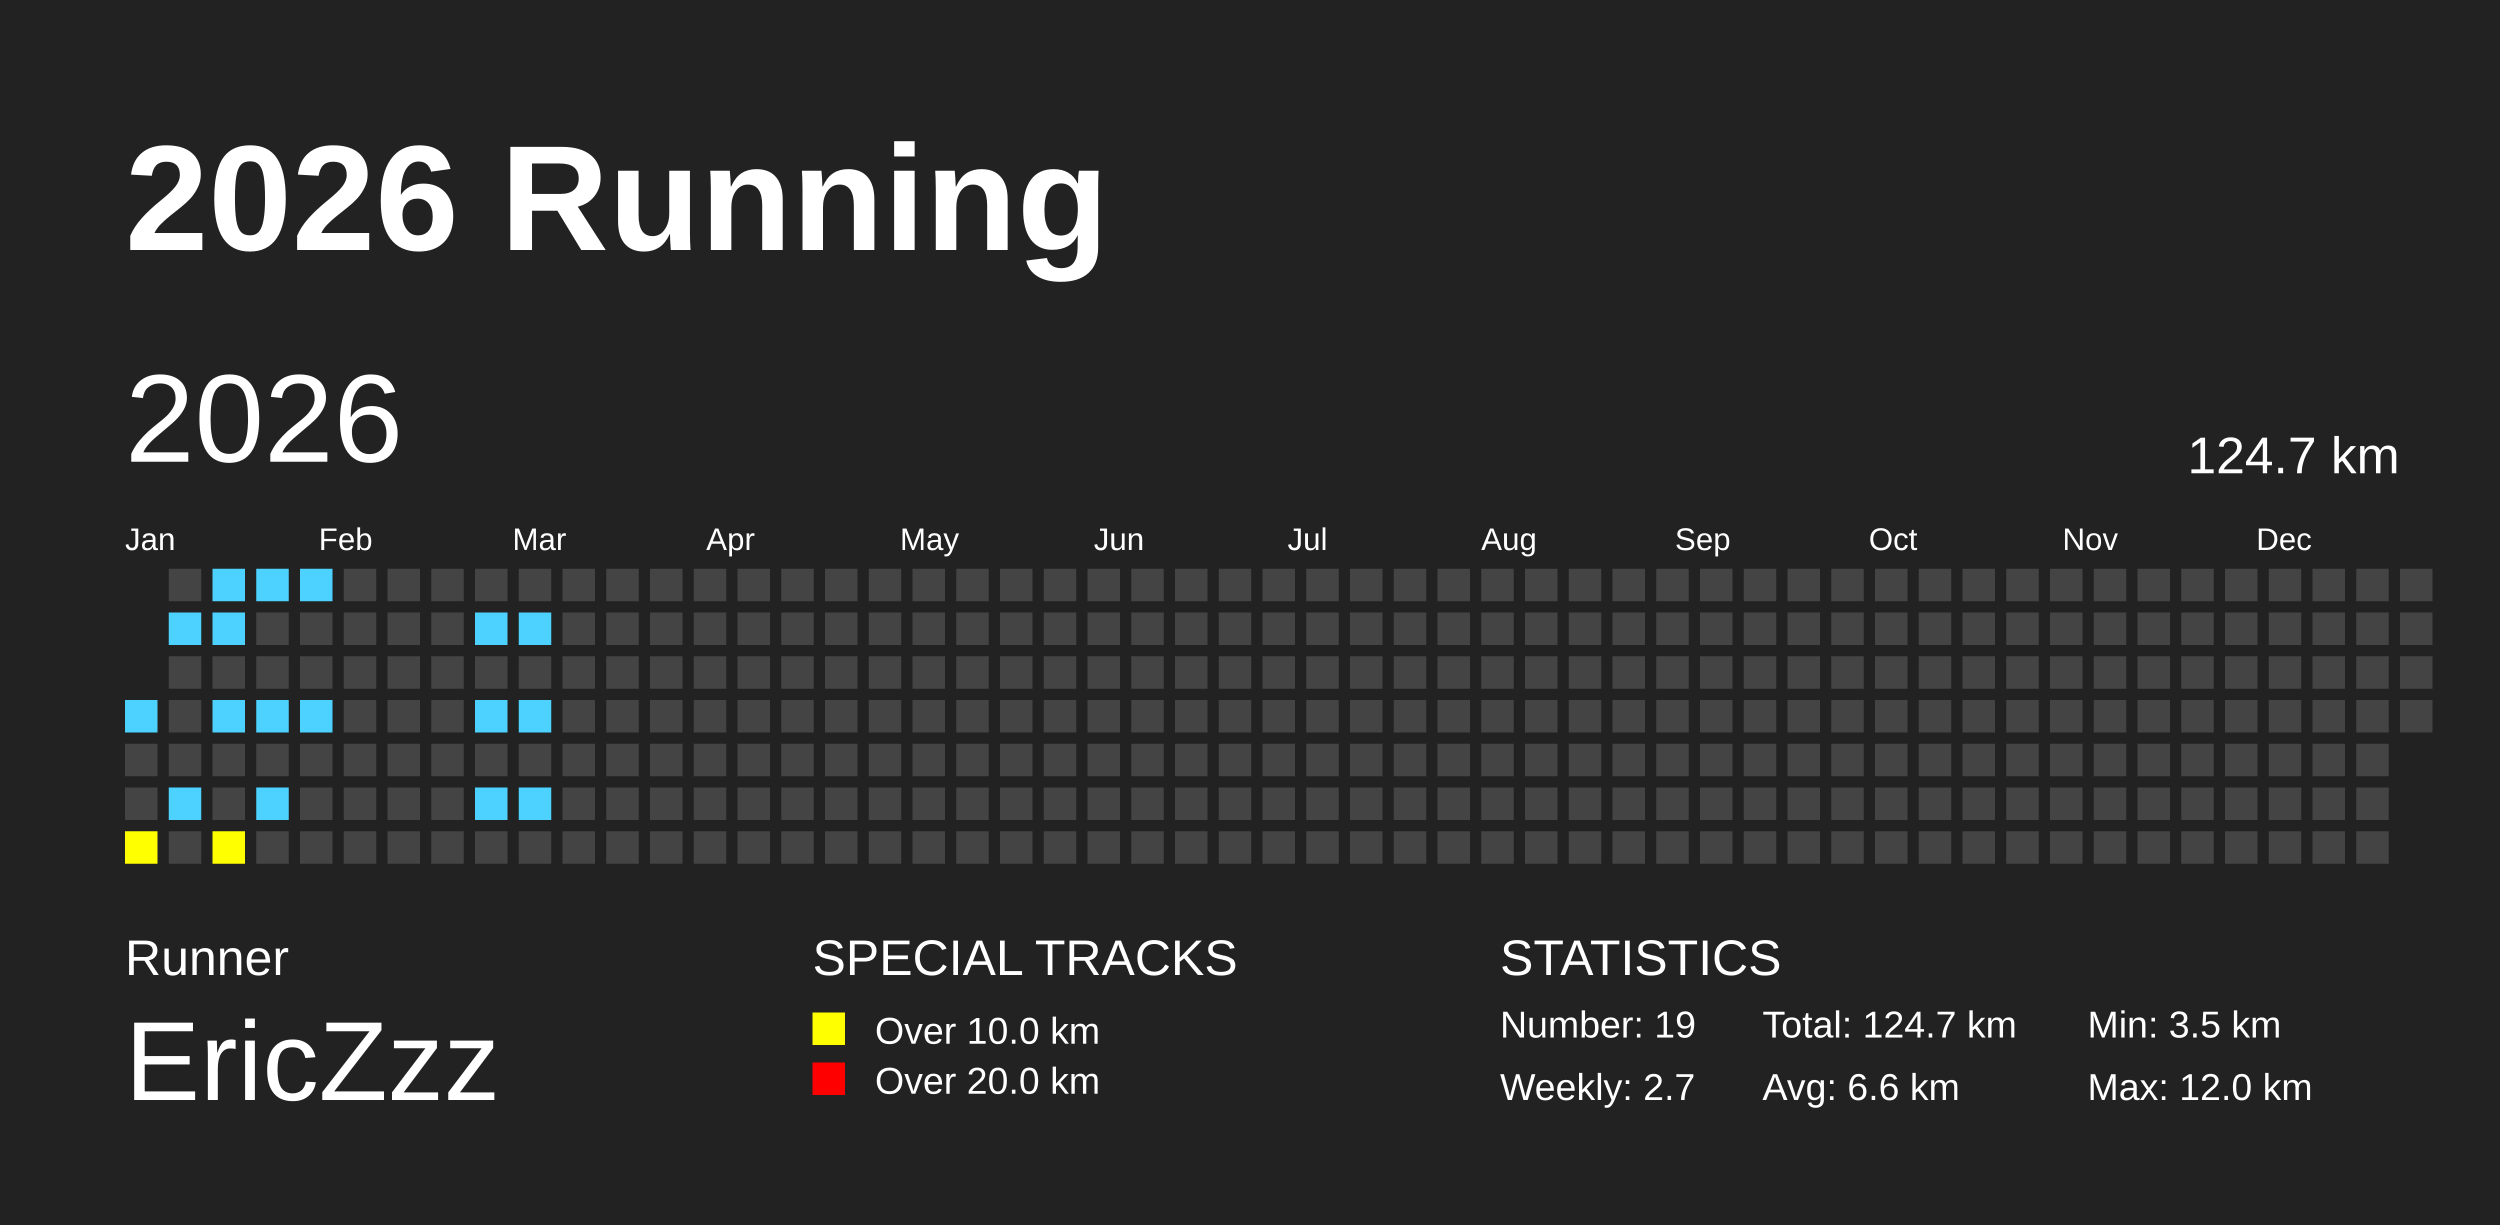
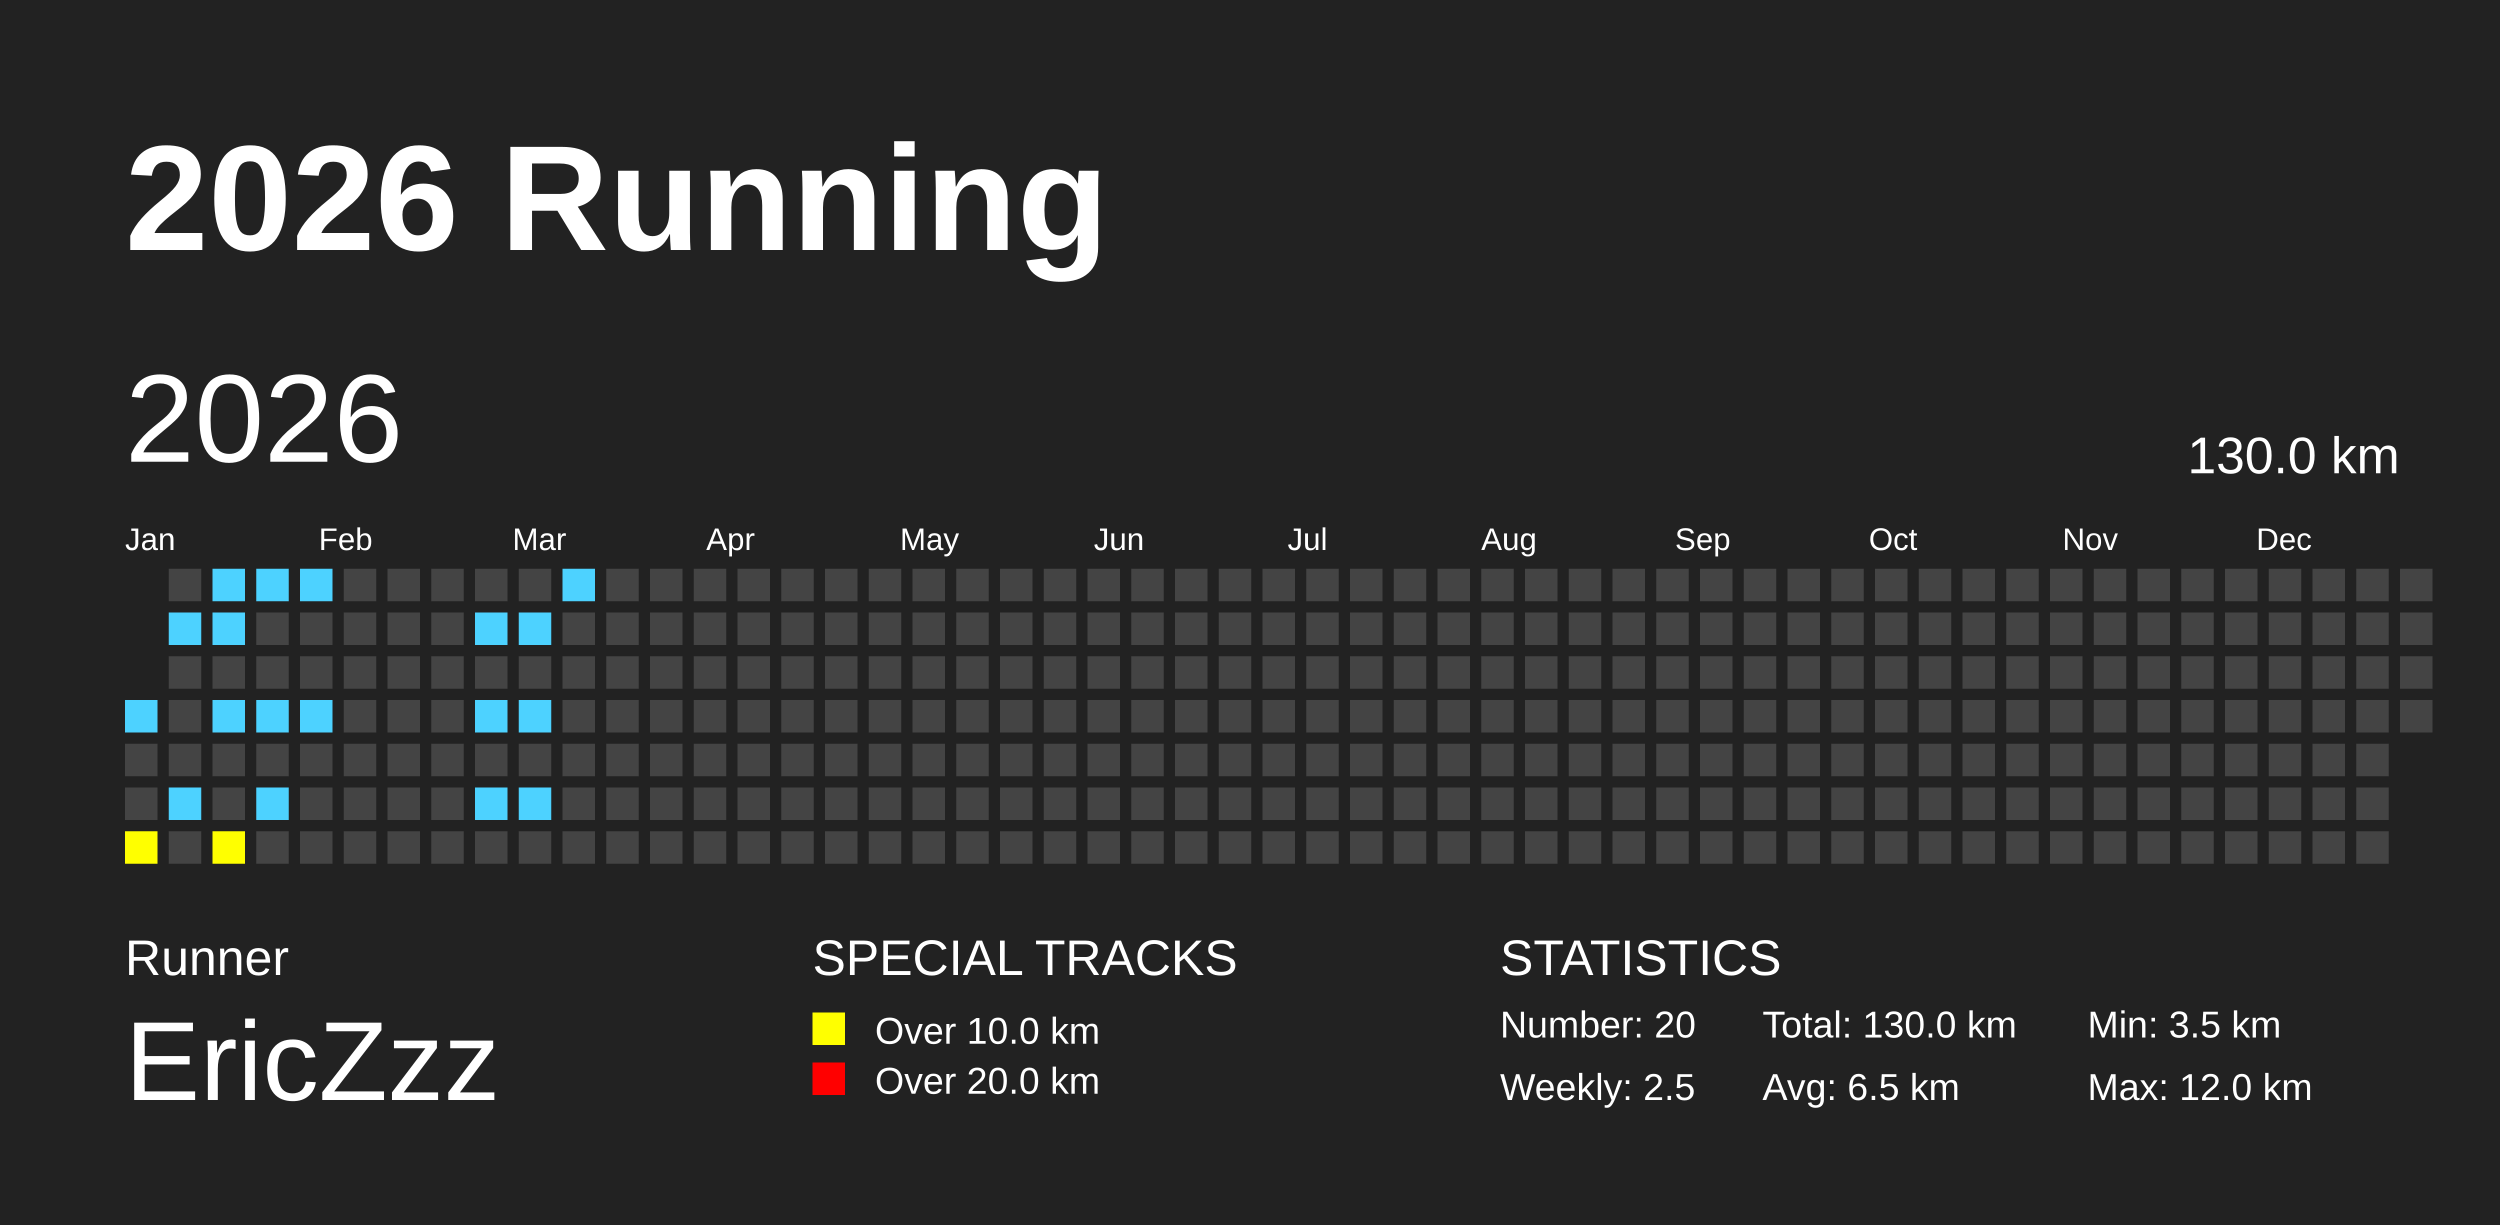
<svg xmlns="http://www.w3.org/2000/svg" baseProfile="full" height="98mm" version="1.1" viewBox="0,0,200,98" width="200mm">
  <defs />
  <rect fill="#222222" height="98" width="200" x="0" y="0" />
  <text fill="#FFFFFF" style="font-size:12px; font-family:Arial; font-weight:bold;" x="10" y="20">2026 Running</text>
  <text fill="#FFFFFF" style="font-size:4px; font-family:Arial" x="10" y="78">Runner</text>
  <text fill="#FFFFFF" style="font-size:9px; font-family:Arial" x="10" y="88">EricZzz</text>
  <text fill="#FFFFFF" style="font-size:4px; font-family:Arial" x="65" y="78">SPECIAL TRACKS</text>
  <rect fill="yellow" height="2.6" width="2.6" x="65" y="81" />
  <text fill="#FFFFFF" style="font-size:3px; font-family:Arial" x="70" y="83.5">Over 10.0 km</text>
  <rect fill="red" height="2.6" width="2.6" x="65" y="85" />
  <text fill="#FFFFFF" style="font-size:3px; font-family:Arial" x="70" y="87.5">Over 20.0 km</text>
  <text fill="#FFFFFF" style="font-size:4px; font-family:Arial" x="120" y="78">STATISTICS</text>
-   <text fill="#FFFFFF" style="font-size:3px; font-family:Arial" x="120" y="83">Number: 19</text>
-   <text fill="#FFFFFF" style="font-size:3px; font-family:Arial" x="120" y="88">Weekly: 2.7</text>
-   <text fill="#FFFFFF" style="font-size:3px; font-family:Arial" x="141" y="83">Total: 124.7 km</text>
-   <text fill="#FFFFFF" style="font-size:3px; font-family:Arial" x="141" y="88">Avg: 6.6 km</text>
+   <text fill="#FFFFFF" style="font-size:3px; font-family:Arial" x="120" y="83">Number: 20</text>
+   <text fill="#FFFFFF" style="font-size:3px; font-family:Arial" x="120" y="88">Weekly: 2.5</text>
+   <text fill="#FFFFFF" style="font-size:3px; font-family:Arial" x="141" y="83">Total: 130.0 km</text>
+   <text fill="#FFFFFF" style="font-size:3px; font-family:Arial" x="141" y="88">Avg: 6.5 km</text>
  <text fill="#FFFFFF" style="font-size:3px; font-family:Arial" x="167" y="83">Min: 3.5 km</text>
  <text fill="#FFFFFF" style="font-size:3px; font-family:Arial" x="167" y="88">Max: 12.0 km</text>
  <text dominant-baseline="hanging" fill="#FFFFFF" style="font-size:10.0px; font-family:Arial;" x="10" y="30">2026</text>
-   <text dominant-baseline="hanging" fill="#FFFFFF" style="font-size:4.125px; font-family:Arial;" x="175" y="35">124.7 km</text>
+   <text dominant-baseline="hanging" fill="#FFFFFF" style="font-size:4.125px; font-family:Arial;" x="175" y="35">130.0 km</text>
  <text fill="#FFFFFF" style="font-size:2.5px; font-family:Arial" x="10.0" y="44">Jan</text>
  <text fill="#FFFFFF" style="font-size:2.5px; font-family:Arial" x="25.5" y="44">Feb</text>
  <text fill="#FFFFFF" style="font-size:2.5px; font-family:Arial" x="41.0" y="44">Mar</text>
  <text fill="#FFFFFF" style="font-size:2.5px; font-family:Arial" x="56.5" y="44">Apr</text>
  <text fill="#FFFFFF" style="font-size:2.5px; font-family:Arial" x="72.0" y="44">May</text>
  <text fill="#FFFFFF" style="font-size:2.5px; font-family:Arial" x="87.5" y="44">Jun</text>
  <text fill="#FFFFFF" style="font-size:2.5px; font-family:Arial" x="103.0" y="44">Jul</text>
  <text fill="#FFFFFF" style="font-size:2.5px; font-family:Arial" x="118.5" y="44">Aug</text>
  <text fill="#FFFFFF" style="font-size:2.5px; font-family:Arial" x="134.0" y="44">Sep</text>
  <text fill="#FFFFFF" style="font-size:2.5px; font-family:Arial" x="149.5" y="44">Oct</text>
  <text fill="#FFFFFF" style="font-size:2.5px; font-family:Arial" x="165.0" y="44">Nov</text>
  <text fill="#FFFFFF" style="font-size:2.5px; font-family:Arial" x="180.5" y="44">Dec</text>
  <rect fill="#4DD2FF" height="2.6" width="2.6" x="10.0" y="56.0" />
  <rect fill="#444444" height="2.6" width="2.6" x="10.0" y="59.5" />
  <rect fill="#444444" height="2.6" width="2.6" x="10.0" y="63.0" />
  <rect fill="yellow" height="2.6" width="2.6" x="10.0" y="66.5" />
  <rect fill="#444444" height="2.6" width="2.6" x="13.5" y="45.5" />
  <rect fill="#4DD2FF" height="2.6" width="2.6" x="13.5" y="49.0" />
  <rect fill="#444444" height="2.6" width="2.6" x="13.5" y="52.5" />
  <rect fill="#444444" height="2.6" width="2.6" x="13.5" y="56.0" />
  <rect fill="#444444" height="2.6" width="2.6" x="13.5" y="59.5" />
  <rect fill="#4DD2FF" height="2.6" width="2.6" x="13.5" y="63.0" />
  <rect fill="#444444" height="2.6" width="2.6" x="13.5" y="66.5" />
  <rect fill="#4DD2FF" height="2.6" width="2.6" x="17.0" y="45.5" />
  <rect fill="#4DD2FF" height="2.6" width="2.6" x="17.0" y="49.0" />
  <rect fill="#444444" height="2.6" width="2.6" x="17.0" y="52.5" />
  <rect fill="#4DD2FF" height="2.6" width="2.6" x="17.0" y="56.0" />
  <rect fill="#444444" height="2.6" width="2.6" x="17.0" y="59.5" />
  <rect fill="#444444" height="2.6" width="2.6" x="17.0" y="63.0" />
  <rect fill="yellow" height="2.6" width="2.6" x="17.0" y="66.5" />
  <rect fill="#4DD2FF" height="2.6" width="2.6" x="20.5" y="45.5" />
  <rect fill="#444444" height="2.6" width="2.6" x="20.5" y="49.0" />
  <rect fill="#444444" height="2.6" width="2.6" x="20.5" y="52.5" />
  <rect fill="#4DD2FF" height="2.6" width="2.6" x="20.5" y="56.0" />
  <rect fill="#444444" height="2.6" width="2.6" x="20.5" y="59.5" />
  <rect fill="#4DD2FF" height="2.6" width="2.6" x="20.5" y="63.0" />
  <rect fill="#444444" height="2.6" width="2.6" x="20.5" y="66.5" />
  <rect fill="#4DD2FF" height="2.6" width="2.6" x="24.0" y="45.5" />
  <rect fill="#444444" height="2.6" width="2.6" x="24.0" y="49.0" />
  <rect fill="#444444" height="2.6" width="2.6" x="24.0" y="52.5" />
  <rect fill="#4DD2FF" height="2.6" width="2.6" x="24.0" y="56.0" />
  <rect fill="#444444" height="2.6" width="2.6" x="24.0" y="59.5" />
  <rect fill="#444444" height="2.6" width="2.6" x="24.0" y="63.0" />
  <rect fill="#444444" height="2.6" width="2.6" x="24.0" y="66.5" />
  <rect fill="#444444" height="2.6" width="2.6" x="27.5" y="45.5" />
  <rect fill="#444444" height="2.6" width="2.6" x="27.5" y="49.0" />
  <rect fill="#444444" height="2.6" width="2.6" x="27.5" y="52.5" />
  <rect fill="#444444" height="2.6" width="2.6" x="27.5" y="56.0" />
  <rect fill="#444444" height="2.6" width="2.6" x="27.5" y="59.5" />
  <rect fill="#444444" height="2.6" width="2.6" x="27.5" y="63.0" />
  <rect fill="#444444" height="2.6" width="2.6" x="27.5" y="66.5" />
  <rect fill="#444444" height="2.6" width="2.6" x="31.0" y="45.5" />
  <rect fill="#444444" height="2.6" width="2.6" x="31.0" y="49.0" />
  <rect fill="#444444" height="2.6" width="2.6" x="31.0" y="52.5" />
  <rect fill="#444444" height="2.6" width="2.6" x="31.0" y="56.0" />
  <rect fill="#444444" height="2.6" width="2.6" x="31.0" y="59.5" />
  <rect fill="#444444" height="2.6" width="2.6" x="31.0" y="63.0" />
  <rect fill="#444444" height="2.6" width="2.6" x="31.0" y="66.5" />
  <rect fill="#444444" height="2.6" width="2.6" x="34.5" y="45.5" />
  <rect fill="#444444" height="2.6" width="2.6" x="34.5" y="49.0" />
  <rect fill="#444444" height="2.6" width="2.6" x="34.5" y="52.5" />
  <rect fill="#444444" height="2.6" width="2.6" x="34.5" y="56.0" />
  <rect fill="#444444" height="2.6" width="2.6" x="34.5" y="59.5" />
  <rect fill="#444444" height="2.6" width="2.6" x="34.5" y="63.0" />
  <rect fill="#444444" height="2.6" width="2.6" x="34.5" y="66.5" />
  <rect fill="#444444" height="2.6" width="2.6" x="38.0" y="45.5" />
  <rect fill="#4DD2FF" height="2.6" width="2.6" x="38.0" y="49.0" />
  <rect fill="#444444" height="2.6" width="2.6" x="38.0" y="52.5" />
  <rect fill="#4DD2FF" height="2.6" width="2.6" x="38.0" y="56.0" />
  <rect fill="#444444" height="2.6" width="2.6" x="38.0" y="59.5" />
  <rect fill="#4DD2FF" height="2.6" width="2.6" x="38.0" y="63.0" />
  <rect fill="#444444" height="2.6" width="2.6" x="38.0" y="66.5" />
  <rect fill="#444444" height="2.6" width="2.6" x="41.5" y="45.5" />
  <rect fill="#4DD2FF" height="2.6" width="2.6" x="41.5" y="49.0" />
  <rect fill="#444444" height="2.6" width="2.6" x="41.5" y="52.5" />
  <rect fill="#4DD2FF" height="2.6" width="2.6" x="41.5" y="56.0" />
  <rect fill="#444444" height="2.6" width="2.6" x="41.5" y="59.5" />
  <rect fill="#4DD2FF" height="2.6" width="2.6" x="41.5" y="63.0" />
  <rect fill="#444444" height="2.6" width="2.6" x="41.5" y="66.5" />
-   <rect fill="#444444" height="2.6" width="2.6" x="45.0" y="45.5" />
+   <rect fill="#4DD2FF" height="2.6" width="2.6" x="45.0" y="45.5" />
  <rect fill="#444444" height="2.6" width="2.6" x="45.0" y="49.0" />
  <rect fill="#444444" height="2.6" width="2.6" x="45.0" y="52.5" />
  <rect fill="#444444" height="2.6" width="2.6" x="45.0" y="56.0" />
  <rect fill="#444444" height="2.6" width="2.6" x="45.0" y="59.5" />
  <rect fill="#444444" height="2.6" width="2.6" x="45.0" y="63.0" />
  <rect fill="#444444" height="2.6" width="2.6" x="45.0" y="66.5" />
  <rect fill="#444444" height="2.6" width="2.6" x="48.5" y="45.5" />
  <rect fill="#444444" height="2.6" width="2.6" x="48.5" y="49.0" />
  <rect fill="#444444" height="2.6" width="2.6" x="48.5" y="52.5" />
  <rect fill="#444444" height="2.6" width="2.6" x="48.5" y="56.0" />
  <rect fill="#444444" height="2.6" width="2.6" x="48.5" y="59.5" />
  <rect fill="#444444" height="2.6" width="2.6" x="48.5" y="63.0" />
  <rect fill="#444444" height="2.6" width="2.6" x="48.5" y="66.5" />
  <rect fill="#444444" height="2.6" width="2.6" x="52.0" y="45.5" />
  <rect fill="#444444" height="2.6" width="2.6" x="52.0" y="49.0" />
  <rect fill="#444444" height="2.6" width="2.6" x="52.0" y="52.5" />
  <rect fill="#444444" height="2.6" width="2.6" x="52.0" y="56.0" />
  <rect fill="#444444" height="2.6" width="2.6" x="52.0" y="59.5" />
  <rect fill="#444444" height="2.6" width="2.6" x="52.0" y="63.0" />
  <rect fill="#444444" height="2.6" width="2.6" x="52.0" y="66.5" />
  <rect fill="#444444" height="2.6" width="2.6" x="55.5" y="45.5" />
  <rect fill="#444444" height="2.6" width="2.6" x="55.5" y="49.0" />
  <rect fill="#444444" height="2.6" width="2.6" x="55.5" y="52.5" />
  <rect fill="#444444" height="2.6" width="2.6" x="55.5" y="56.0" />
  <rect fill="#444444" height="2.6" width="2.6" x="55.5" y="59.5" />
  <rect fill="#444444" height="2.6" width="2.6" x="55.5" y="63.0" />
  <rect fill="#444444" height="2.6" width="2.6" x="55.5" y="66.5" />
  <rect fill="#444444" height="2.6" width="2.6" x="59.0" y="45.5" />
  <rect fill="#444444" height="2.6" width="2.6" x="59.0" y="49.0" />
  <rect fill="#444444" height="2.6" width="2.6" x="59.0" y="52.5" />
  <rect fill="#444444" height="2.6" width="2.6" x="59.0" y="56.0" />
  <rect fill="#444444" height="2.6" width="2.6" x="59.0" y="59.5" />
  <rect fill="#444444" height="2.6" width="2.6" x="59.0" y="63.0" />
  <rect fill="#444444" height="2.6" width="2.6" x="59.0" y="66.5" />
  <rect fill="#444444" height="2.6" width="2.6" x="62.5" y="45.5" />
  <rect fill="#444444" height="2.6" width="2.6" x="62.5" y="49.0" />
  <rect fill="#444444" height="2.6" width="2.6" x="62.5" y="52.5" />
  <rect fill="#444444" height="2.6" width="2.6" x="62.5" y="56.0" />
  <rect fill="#444444" height="2.6" width="2.6" x="62.5" y="59.5" />
  <rect fill="#444444" height="2.6" width="2.6" x="62.5" y="63.0" />
  <rect fill="#444444" height="2.6" width="2.6" x="62.5" y="66.5" />
  <rect fill="#444444" height="2.6" width="2.6" x="66.0" y="45.5" />
  <rect fill="#444444" height="2.6" width="2.6" x="66.0" y="49.0" />
  <rect fill="#444444" height="2.6" width="2.6" x="66.0" y="52.5" />
  <rect fill="#444444" height="2.6" width="2.6" x="66.0" y="56.0" />
  <rect fill="#444444" height="2.6" width="2.6" x="66.0" y="59.5" />
  <rect fill="#444444" height="2.6" width="2.6" x="66.0" y="63.0" />
  <rect fill="#444444" height="2.6" width="2.6" x="66.0" y="66.5" />
  <rect fill="#444444" height="2.6" width="2.6" x="69.5" y="45.5" />
  <rect fill="#444444" height="2.6" width="2.6" x="69.5" y="49.0" />
  <rect fill="#444444" height="2.6" width="2.6" x="69.5" y="52.5" />
  <rect fill="#444444" height="2.6" width="2.6" x="69.5" y="56.0" />
  <rect fill="#444444" height="2.6" width="2.6" x="69.5" y="59.5" />
  <rect fill="#444444" height="2.6" width="2.6" x="69.5" y="63.0" />
  <rect fill="#444444" height="2.6" width="2.6" x="69.5" y="66.5" />
  <rect fill="#444444" height="2.6" width="2.6" x="73.0" y="45.5" />
  <rect fill="#444444" height="2.6" width="2.6" x="73.0" y="49.0" />
  <rect fill="#444444" height="2.6" width="2.6" x="73.0" y="52.5" />
  <rect fill="#444444" height="2.6" width="2.6" x="73.0" y="56.0" />
  <rect fill="#444444" height="2.6" width="2.6" x="73.0" y="59.5" />
  <rect fill="#444444" height="2.6" width="2.6" x="73.0" y="63.0" />
  <rect fill="#444444" height="2.6" width="2.6" x="73.0" y="66.5" />
  <rect fill="#444444" height="2.6" width="2.6" x="76.5" y="45.5" />
  <rect fill="#444444" height="2.6" width="2.6" x="76.5" y="49.0" />
  <rect fill="#444444" height="2.6" width="2.6" x="76.5" y="52.5" />
  <rect fill="#444444" height="2.6" width="2.6" x="76.5" y="56.0" />
  <rect fill="#444444" height="2.6" width="2.6" x="76.5" y="59.5" />
  <rect fill="#444444" height="2.6" width="2.6" x="76.5" y="63.0" />
  <rect fill="#444444" height="2.6" width="2.6" x="76.5" y="66.5" />
  <rect fill="#444444" height="2.6" width="2.6" x="80.0" y="45.5" />
  <rect fill="#444444" height="2.6" width="2.6" x="80.0" y="49.0" />
  <rect fill="#444444" height="2.6" width="2.6" x="80.0" y="52.5" />
  <rect fill="#444444" height="2.6" width="2.6" x="80.0" y="56.0" />
  <rect fill="#444444" height="2.6" width="2.6" x="80.0" y="59.5" />
  <rect fill="#444444" height="2.6" width="2.6" x="80.0" y="63.0" />
  <rect fill="#444444" height="2.6" width="2.6" x="80.0" y="66.5" />
  <rect fill="#444444" height="2.6" width="2.6" x="83.5" y="45.5" />
  <rect fill="#444444" height="2.6" width="2.6" x="83.5" y="49.0" />
  <rect fill="#444444" height="2.6" width="2.6" x="83.5" y="52.5" />
  <rect fill="#444444" height="2.6" width="2.6" x="83.5" y="56.0" />
  <rect fill="#444444" height="2.6" width="2.6" x="83.5" y="59.5" />
  <rect fill="#444444" height="2.6" width="2.6" x="83.5" y="63.0" />
  <rect fill="#444444" height="2.6" width="2.6" x="83.5" y="66.5" />
  <rect fill="#444444" height="2.6" width="2.6" x="87.0" y="45.5" />
  <rect fill="#444444" height="2.6" width="2.6" x="87.0" y="49.0" />
  <rect fill="#444444" height="2.6" width="2.6" x="87.0" y="52.5" />
  <rect fill="#444444" height="2.6" width="2.6" x="87.0" y="56.0" />
  <rect fill="#444444" height="2.6" width="2.6" x="87.0" y="59.5" />
  <rect fill="#444444" height="2.6" width="2.6" x="87.0" y="63.0" />
  <rect fill="#444444" height="2.6" width="2.6" x="87.0" y="66.5" />
  <rect fill="#444444" height="2.6" width="2.6" x="90.5" y="45.5" />
  <rect fill="#444444" height="2.6" width="2.6" x="90.5" y="49.0" />
  <rect fill="#444444" height="2.6" width="2.6" x="90.5" y="52.5" />
  <rect fill="#444444" height="2.6" width="2.6" x="90.5" y="56.0" />
  <rect fill="#444444" height="2.6" width="2.6" x="90.5" y="59.5" />
  <rect fill="#444444" height="2.6" width="2.6" x="90.5" y="63.0" />
  <rect fill="#444444" height="2.6" width="2.6" x="90.5" y="66.5" />
  <rect fill="#444444" height="2.6" width="2.6" x="94.0" y="45.5" />
  <rect fill="#444444" height="2.6" width="2.6" x="94.0" y="49.0" />
  <rect fill="#444444" height="2.6" width="2.6" x="94.0" y="52.5" />
  <rect fill="#444444" height="2.6" width="2.6" x="94.0" y="56.0" />
  <rect fill="#444444" height="2.6" width="2.6" x="94.0" y="59.5" />
  <rect fill="#444444" height="2.6" width="2.6" x="94.0" y="63.0" />
  <rect fill="#444444" height="2.6" width="2.6" x="94.0" y="66.5" />
  <rect fill="#444444" height="2.6" width="2.6" x="97.5" y="45.5" />
  <rect fill="#444444" height="2.6" width="2.6" x="97.5" y="49.0" />
  <rect fill="#444444" height="2.6" width="2.6" x="97.5" y="52.5" />
  <rect fill="#444444" height="2.6" width="2.6" x="97.5" y="56.0" />
  <rect fill="#444444" height="2.6" width="2.6" x="97.5" y="59.5" />
  <rect fill="#444444" height="2.6" width="2.6" x="97.5" y="63.0" />
  <rect fill="#444444" height="2.6" width="2.6" x="97.5" y="66.5" />
  <rect fill="#444444" height="2.6" width="2.6" x="101.0" y="45.5" />
  <rect fill="#444444" height="2.6" width="2.6" x="101.0" y="49.0" />
  <rect fill="#444444" height="2.6" width="2.6" x="101.0" y="52.5" />
  <rect fill="#444444" height="2.6" width="2.6" x="101.0" y="56.0" />
  <rect fill="#444444" height="2.6" width="2.6" x="101.0" y="59.5" />
  <rect fill="#444444" height="2.6" width="2.6" x="101.0" y="63.0" />
  <rect fill="#444444" height="2.6" width="2.6" x="101.0" y="66.5" />
  <rect fill="#444444" height="2.6" width="2.6" x="104.5" y="45.5" />
  <rect fill="#444444" height="2.6" width="2.6" x="104.5" y="49.0" />
  <rect fill="#444444" height="2.6" width="2.6" x="104.5" y="52.5" />
  <rect fill="#444444" height="2.6" width="2.6" x="104.5" y="56.0" />
  <rect fill="#444444" height="2.6" width="2.6" x="104.5" y="59.5" />
  <rect fill="#444444" height="2.6" width="2.6" x="104.5" y="63.0" />
  <rect fill="#444444" height="2.6" width="2.6" x="104.5" y="66.5" />
  <rect fill="#444444" height="2.6" width="2.6" x="108.0" y="45.5" />
  <rect fill="#444444" height="2.6" width="2.6" x="108.0" y="49.0" />
  <rect fill="#444444" height="2.6" width="2.6" x="108.0" y="52.5" />
  <rect fill="#444444" height="2.6" width="2.6" x="108.0" y="56.0" />
  <rect fill="#444444" height="2.6" width="2.6" x="108.0" y="59.5" />
  <rect fill="#444444" height="2.6" width="2.6" x="108.0" y="63.0" />
  <rect fill="#444444" height="2.6" width="2.6" x="108.0" y="66.5" />
  <rect fill="#444444" height="2.6" width="2.6" x="111.5" y="45.5" />
  <rect fill="#444444" height="2.6" width="2.6" x="111.5" y="49.0" />
  <rect fill="#444444" height="2.6" width="2.6" x="111.5" y="52.5" />
  <rect fill="#444444" height="2.6" width="2.6" x="111.5" y="56.0" />
  <rect fill="#444444" height="2.6" width="2.6" x="111.5" y="59.5" />
  <rect fill="#444444" height="2.6" width="2.6" x="111.5" y="63.0" />
  <rect fill="#444444" height="2.6" width="2.6" x="111.5" y="66.5" />
  <rect fill="#444444" height="2.6" width="2.6" x="115.0" y="45.5" />
  <rect fill="#444444" height="2.6" width="2.6" x="115.0" y="49.0" />
  <rect fill="#444444" height="2.6" width="2.6" x="115.0" y="52.5" />
  <rect fill="#444444" height="2.6" width="2.6" x="115.0" y="56.0" />
  <rect fill="#444444" height="2.6" width="2.6" x="115.0" y="59.5" />
  <rect fill="#444444" height="2.6" width="2.6" x="115.0" y="63.0" />
  <rect fill="#444444" height="2.6" width="2.6" x="115.0" y="66.5" />
  <rect fill="#444444" height="2.6" width="2.6" x="118.5" y="45.5" />
  <rect fill="#444444" height="2.6" width="2.6" x="118.5" y="49.0" />
  <rect fill="#444444" height="2.6" width="2.6" x="118.5" y="52.5" />
  <rect fill="#444444" height="2.6" width="2.6" x="118.5" y="56.0" />
  <rect fill="#444444" height="2.6" width="2.6" x="118.5" y="59.5" />
  <rect fill="#444444" height="2.6" width="2.6" x="118.5" y="63.0" />
  <rect fill="#444444" height="2.6" width="2.6" x="118.5" y="66.5" />
  <rect fill="#444444" height="2.6" width="2.6" x="122.0" y="45.5" />
  <rect fill="#444444" height="2.6" width="2.6" x="122.0" y="49.0" />
  <rect fill="#444444" height="2.6" width="2.6" x="122.0" y="52.5" />
  <rect fill="#444444" height="2.6" width="2.6" x="122.0" y="56.0" />
  <rect fill="#444444" height="2.6" width="2.6" x="122.0" y="59.5" />
  <rect fill="#444444" height="2.6" width="2.6" x="122.0" y="63.0" />
  <rect fill="#444444" height="2.6" width="2.6" x="122.0" y="66.5" />
  <rect fill="#444444" height="2.6" width="2.6" x="125.5" y="45.5" />
  <rect fill="#444444" height="2.6" width="2.6" x="125.5" y="49.0" />
  <rect fill="#444444" height="2.6" width="2.6" x="125.5" y="52.5" />
  <rect fill="#444444" height="2.6" width="2.6" x="125.5" y="56.0" />
  <rect fill="#444444" height="2.6" width="2.6" x="125.5" y="59.5" />
  <rect fill="#444444" height="2.6" width="2.6" x="125.5" y="63.0" />
  <rect fill="#444444" height="2.6" width="2.6" x="125.5" y="66.5" />
  <rect fill="#444444" height="2.6" width="2.6" x="129.0" y="45.5" />
  <rect fill="#444444" height="2.6" width="2.6" x="129.0" y="49.0" />
  <rect fill="#444444" height="2.6" width="2.6" x="129.0" y="52.5" />
  <rect fill="#444444" height="2.6" width="2.6" x="129.0" y="56.0" />
  <rect fill="#444444" height="2.6" width="2.6" x="129.0" y="59.5" />
  <rect fill="#444444" height="2.6" width="2.6" x="129.0" y="63.0" />
  <rect fill="#444444" height="2.6" width="2.6" x="129.0" y="66.5" />
  <rect fill="#444444" height="2.6" width="2.6" x="132.5" y="45.5" />
  <rect fill="#444444" height="2.6" width="2.6" x="132.5" y="49.0" />
  <rect fill="#444444" height="2.6" width="2.6" x="132.5" y="52.5" />
  <rect fill="#444444" height="2.6" width="2.6" x="132.5" y="56.0" />
  <rect fill="#444444" height="2.6" width="2.6" x="132.5" y="59.5" />
  <rect fill="#444444" height="2.6" width="2.6" x="132.5" y="63.0" />
  <rect fill="#444444" height="2.6" width="2.6" x="132.5" y="66.5" />
  <rect fill="#444444" height="2.6" width="2.6" x="136.0" y="45.5" />
  <rect fill="#444444" height="2.6" width="2.6" x="136.0" y="49.0" />
  <rect fill="#444444" height="2.6" width="2.6" x="136.0" y="52.5" />
  <rect fill="#444444" height="2.6" width="2.6" x="136.0" y="56.0" />
  <rect fill="#444444" height="2.6" width="2.6" x="136.0" y="59.5" />
  <rect fill="#444444" height="2.6" width="2.6" x="136.0" y="63.0" />
  <rect fill="#444444" height="2.6" width="2.6" x="136.0" y="66.5" />
  <rect fill="#444444" height="2.6" width="2.6" x="139.5" y="45.5" />
  <rect fill="#444444" height="2.6" width="2.6" x="139.5" y="49.0" />
  <rect fill="#444444" height="2.6" width="2.6" x="139.5" y="52.5" />
  <rect fill="#444444" height="2.6" width="2.6" x="139.5" y="56.0" />
  <rect fill="#444444" height="2.6" width="2.6" x="139.5" y="59.5" />
  <rect fill="#444444" height="2.6" width="2.6" x="139.5" y="63.0" />
  <rect fill="#444444" height="2.6" width="2.6" x="139.5" y="66.5" />
  <rect fill="#444444" height="2.6" width="2.6" x="143.0" y="45.5" />
  <rect fill="#444444" height="2.6" width="2.6" x="143.0" y="49.0" />
  <rect fill="#444444" height="2.6" width="2.6" x="143.0" y="52.5" />
  <rect fill="#444444" height="2.6" width="2.6" x="143.0" y="56.0" />
  <rect fill="#444444" height="2.6" width="2.6" x="143.0" y="59.5" />
  <rect fill="#444444" height="2.6" width="2.6" x="143.0" y="63.0" />
  <rect fill="#444444" height="2.6" width="2.6" x="143.0" y="66.5" />
  <rect fill="#444444" height="2.6" width="2.6" x="146.5" y="45.5" />
  <rect fill="#444444" height="2.6" width="2.6" x="146.5" y="49.0" />
  <rect fill="#444444" height="2.6" width="2.6" x="146.5" y="52.5" />
  <rect fill="#444444" height="2.6" width="2.6" x="146.5" y="56.0" />
  <rect fill="#444444" height="2.6" width="2.6" x="146.5" y="59.5" />
  <rect fill="#444444" height="2.6" width="2.6" x="146.5" y="63.0" />
  <rect fill="#444444" height="2.6" width="2.6" x="146.5" y="66.5" />
  <rect fill="#444444" height="2.6" width="2.6" x="150.0" y="45.5" />
  <rect fill="#444444" height="2.6" width="2.6" x="150.0" y="49.0" />
  <rect fill="#444444" height="2.6" width="2.6" x="150.0" y="52.5" />
  <rect fill="#444444" height="2.6" width="2.6" x="150.0" y="56.0" />
  <rect fill="#444444" height="2.6" width="2.6" x="150.0" y="59.5" />
  <rect fill="#444444" height="2.6" width="2.6" x="150.0" y="63.0" />
  <rect fill="#444444" height="2.6" width="2.6" x="150.0" y="66.5" />
  <rect fill="#444444" height="2.6" width="2.6" x="153.5" y="45.5" />
  <rect fill="#444444" height="2.6" width="2.6" x="153.5" y="49.0" />
  <rect fill="#444444" height="2.6" width="2.6" x="153.5" y="52.5" />
  <rect fill="#444444" height="2.6" width="2.6" x="153.5" y="56.0" />
  <rect fill="#444444" height="2.6" width="2.6" x="153.5" y="59.5" />
  <rect fill="#444444" height="2.6" width="2.6" x="153.5" y="63.0" />
  <rect fill="#444444" height="2.6" width="2.6" x="153.5" y="66.5" />
  <rect fill="#444444" height="2.6" width="2.6" x="157.0" y="45.5" />
  <rect fill="#444444" height="2.6" width="2.6" x="157.0" y="49.0" />
  <rect fill="#444444" height="2.6" width="2.6" x="157.0" y="52.5" />
  <rect fill="#444444" height="2.6" width="2.6" x="157.0" y="56.0" />
  <rect fill="#444444" height="2.6" width="2.6" x="157.0" y="59.5" />
  <rect fill="#444444" height="2.6" width="2.6" x="157.0" y="63.0" />
  <rect fill="#444444" height="2.6" width="2.6" x="157.0" y="66.5" />
  <rect fill="#444444" height="2.6" width="2.6" x="160.5" y="45.5" />
  <rect fill="#444444" height="2.6" width="2.6" x="160.5" y="49.0" />
  <rect fill="#444444" height="2.6" width="2.6" x="160.5" y="52.5" />
  <rect fill="#444444" height="2.6" width="2.6" x="160.5" y="56.0" />
  <rect fill="#444444" height="2.6" width="2.6" x="160.5" y="59.5" />
  <rect fill="#444444" height="2.6" width="2.6" x="160.5" y="63.0" />
  <rect fill="#444444" height="2.6" width="2.6" x="160.5" y="66.5" />
  <rect fill="#444444" height="2.6" width="2.6" x="164.0" y="45.5" />
  <rect fill="#444444" height="2.6" width="2.6" x="164.0" y="49.0" />
  <rect fill="#444444" height="2.6" width="2.6" x="164.0" y="52.5" />
  <rect fill="#444444" height="2.6" width="2.6" x="164.0" y="56.0" />
  <rect fill="#444444" height="2.6" width="2.6" x="164.0" y="59.5" />
  <rect fill="#444444" height="2.6" width="2.6" x="164.0" y="63.0" />
  <rect fill="#444444" height="2.6" width="2.6" x="164.0" y="66.5" />
  <rect fill="#444444" height="2.6" width="2.6" x="167.5" y="45.5" />
  <rect fill="#444444" height="2.6" width="2.6" x="167.5" y="49.0" />
  <rect fill="#444444" height="2.6" width="2.6" x="167.5" y="52.5" />
  <rect fill="#444444" height="2.6" width="2.6" x="167.5" y="56.0" />
  <rect fill="#444444" height="2.6" width="2.6" x="167.5" y="59.5" />
  <rect fill="#444444" height="2.6" width="2.6" x="167.5" y="63.0" />
  <rect fill="#444444" height="2.6" width="2.6" x="167.5" y="66.5" />
  <rect fill="#444444" height="2.6" width="2.6" x="171.0" y="45.5" />
  <rect fill="#444444" height="2.6" width="2.6" x="171.0" y="49.0" />
  <rect fill="#444444" height="2.6" width="2.6" x="171.0" y="52.5" />
  <rect fill="#444444" height="2.6" width="2.6" x="171.0" y="56.0" />
  <rect fill="#444444" height="2.6" width="2.6" x="171.0" y="59.5" />
  <rect fill="#444444" height="2.6" width="2.6" x="171.0" y="63.0" />
  <rect fill="#444444" height="2.6" width="2.6" x="171.0" y="66.5" />
  <rect fill="#444444" height="2.6" width="2.6" x="174.5" y="45.5" />
  <rect fill="#444444" height="2.6" width="2.6" x="174.5" y="49.0" />
  <rect fill="#444444" height="2.6" width="2.6" x="174.5" y="52.5" />
  <rect fill="#444444" height="2.6" width="2.6" x="174.5" y="56.0" />
  <rect fill="#444444" height="2.6" width="2.6" x="174.5" y="59.5" />
  <rect fill="#444444" height="2.6" width="2.6" x="174.5" y="63.0" />
  <rect fill="#444444" height="2.6" width="2.6" x="174.5" y="66.5" />
  <rect fill="#444444" height="2.6" width="2.6" x="178.0" y="45.5" />
  <rect fill="#444444" height="2.6" width="2.6" x="178.0" y="49.0" />
  <rect fill="#444444" height="2.6" width="2.6" x="178.0" y="52.5" />
  <rect fill="#444444" height="2.6" width="2.6" x="178.0" y="56.0" />
  <rect fill="#444444" height="2.6" width="2.6" x="178.0" y="59.5" />
  <rect fill="#444444" height="2.6" width="2.6" x="178.0" y="63.0" />
  <rect fill="#444444" height="2.6" width="2.6" x="178.0" y="66.5" />
  <rect fill="#444444" height="2.6" width="2.6" x="181.5" y="45.5" />
  <rect fill="#444444" height="2.6" width="2.6" x="181.5" y="49.0" />
  <rect fill="#444444" height="2.6" width="2.6" x="181.5" y="52.5" />
  <rect fill="#444444" height="2.6" width="2.6" x="181.5" y="56.0" />
  <rect fill="#444444" height="2.6" width="2.6" x="181.5" y="59.5" />
  <rect fill="#444444" height="2.6" width="2.6" x="181.5" y="63.0" />
  <rect fill="#444444" height="2.6" width="2.6" x="181.5" y="66.5" />
  <rect fill="#444444" height="2.6" width="2.6" x="185.0" y="45.5" />
  <rect fill="#444444" height="2.6" width="2.6" x="185.0" y="49.0" />
  <rect fill="#444444" height="2.6" width="2.6" x="185.0" y="52.5" />
  <rect fill="#444444" height="2.6" width="2.6" x="185.0" y="56.0" />
  <rect fill="#444444" height="2.6" width="2.6" x="185.0" y="59.5" />
  <rect fill="#444444" height="2.6" width="2.6" x="185.0" y="63.0" />
  <rect fill="#444444" height="2.6" width="2.6" x="185.0" y="66.5" />
  <rect fill="#444444" height="2.6" width="2.6" x="188.5" y="45.5" />
  <rect fill="#444444" height="2.6" width="2.6" x="188.5" y="49.0" />
  <rect fill="#444444" height="2.6" width="2.6" x="188.5" y="52.5" />
  <rect fill="#444444" height="2.6" width="2.6" x="188.5" y="56.0" />
  <rect fill="#444444" height="2.6" width="2.6" x="188.5" y="59.5" />
  <rect fill="#444444" height="2.6" width="2.6" x="188.5" y="63.0" />
  <rect fill="#444444" height="2.6" width="2.6" x="188.5" y="66.5" />
  <rect fill="#444444" height="2.6" width="2.6" x="192.0" y="45.5" />
  <rect fill="#444444" height="2.6" width="2.6" x="192.0" y="49.0" />
  <rect fill="#444444" height="2.6" width="2.6" x="192.0" y="52.5" />
  <rect fill="#444444" height="2.6" width="2.6" x="192.0" y="56.0" />
</svg>
